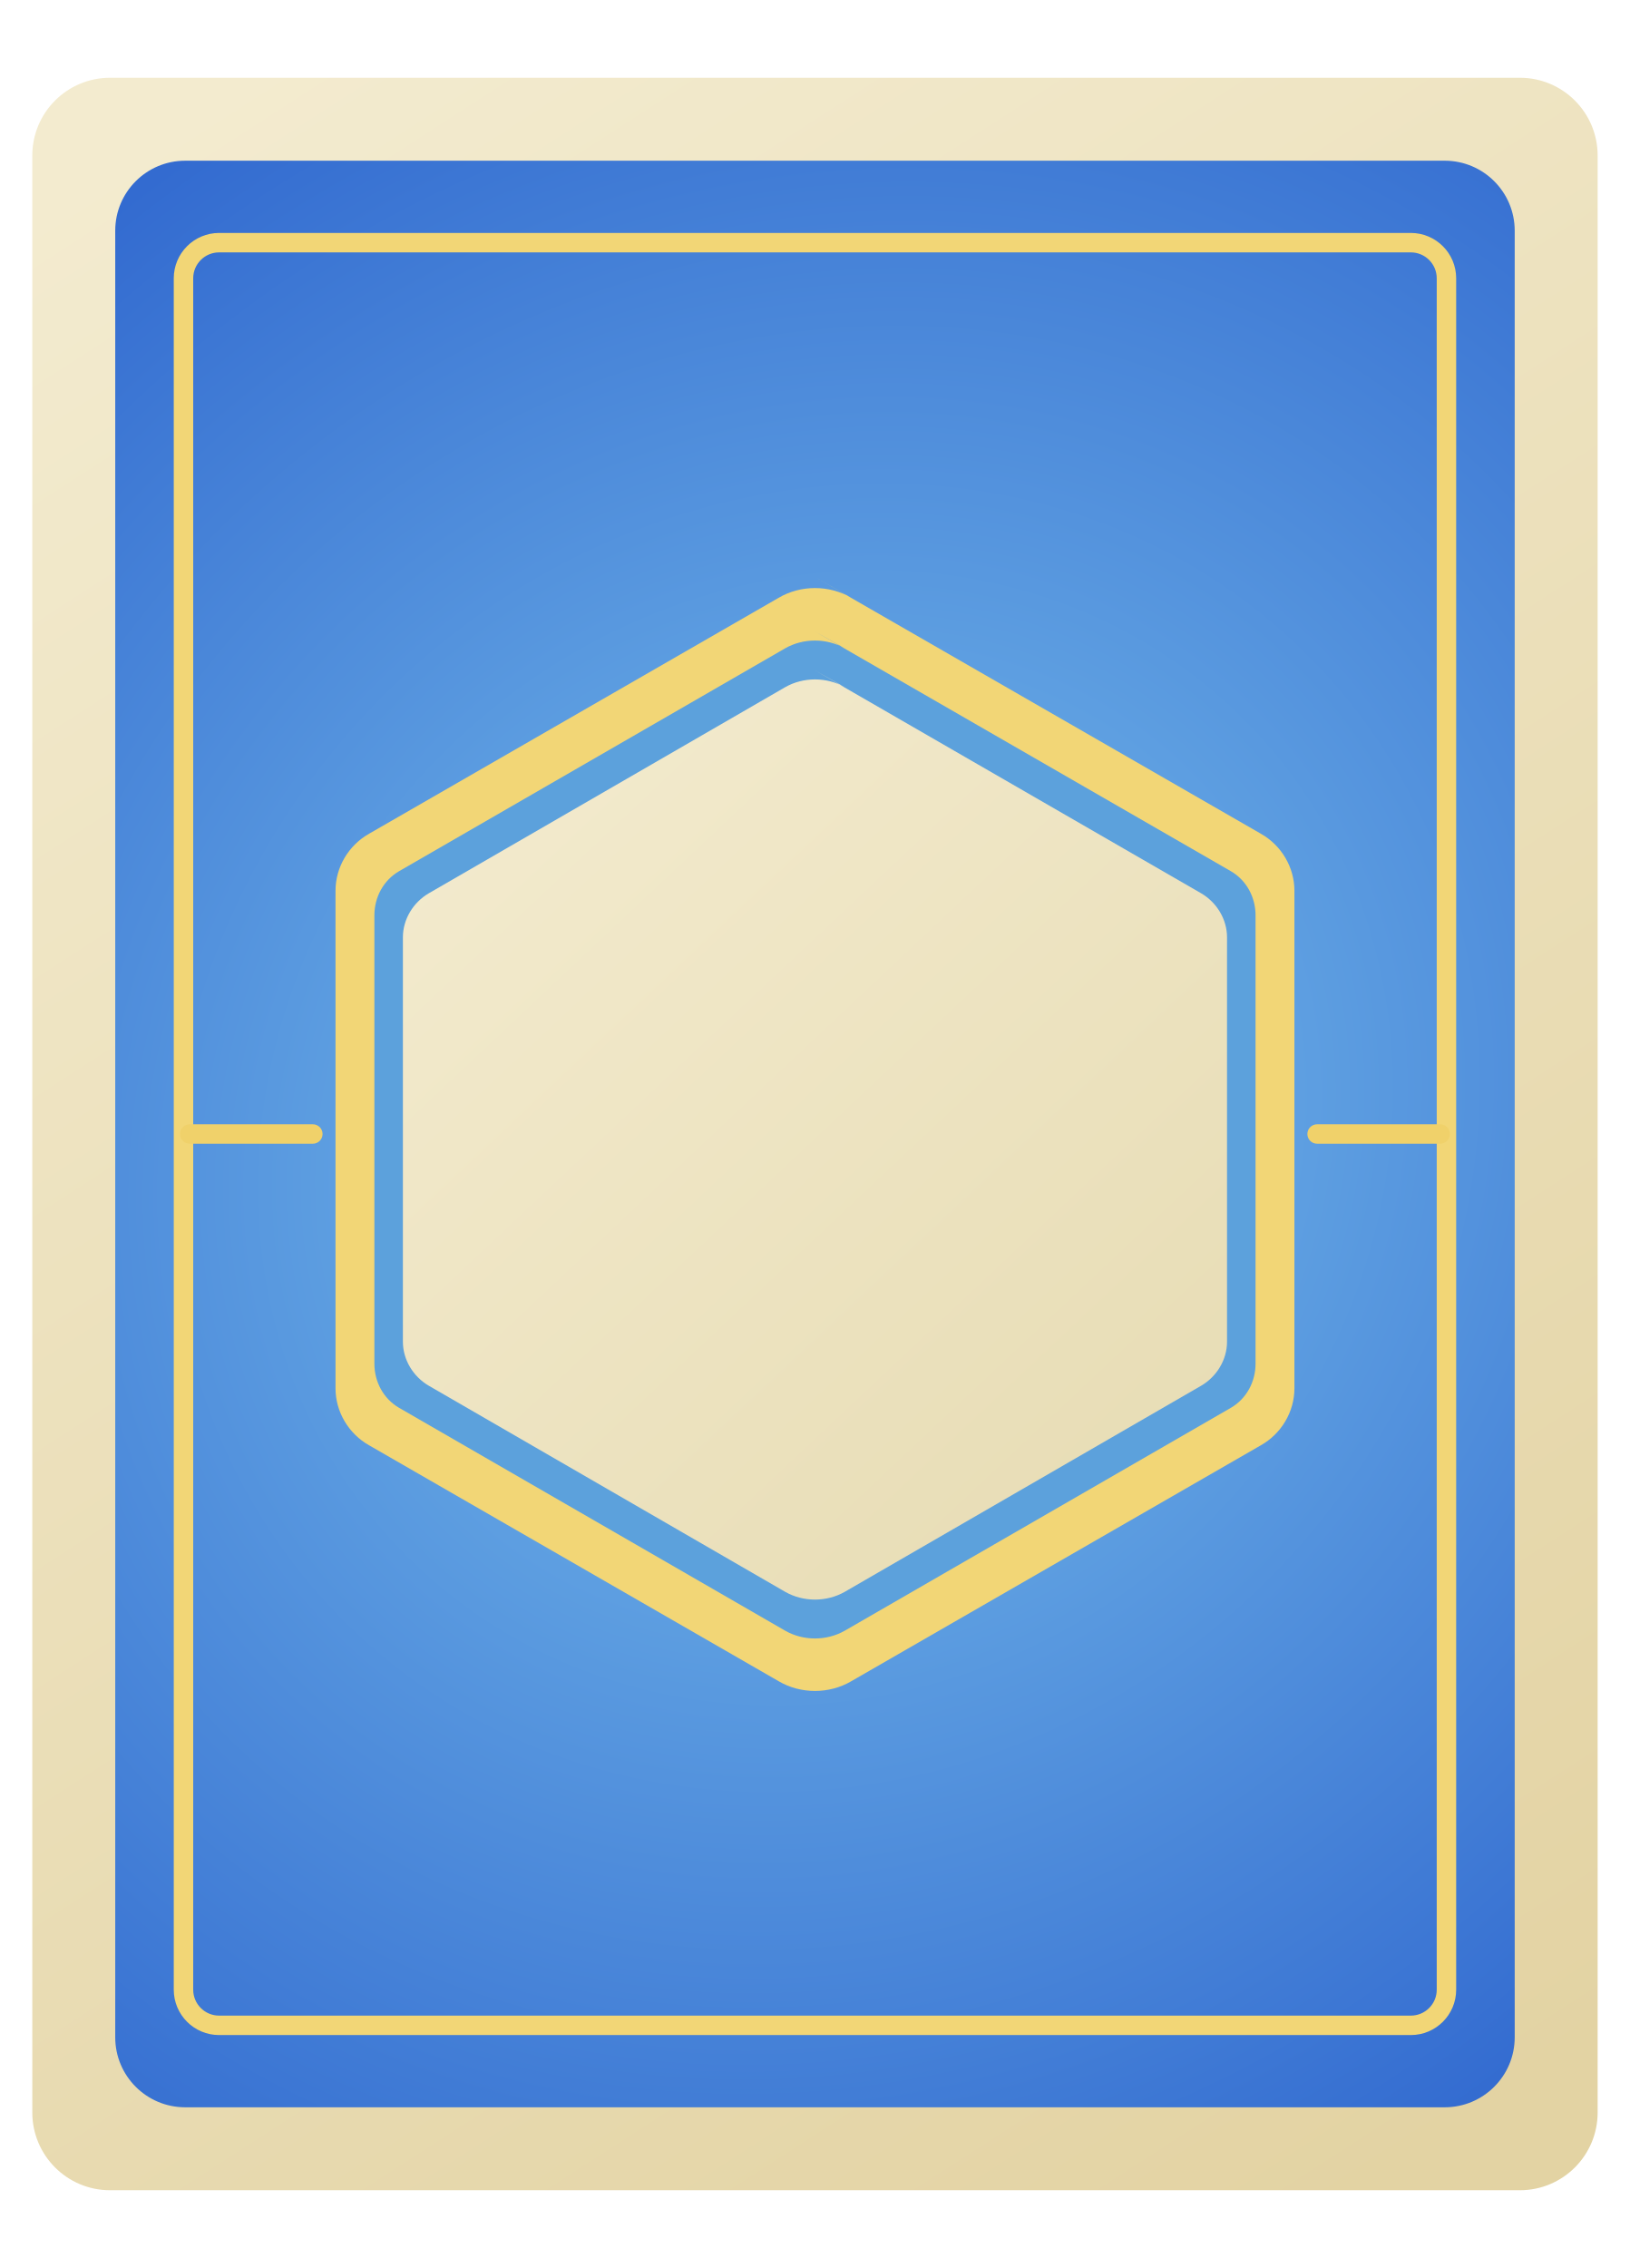
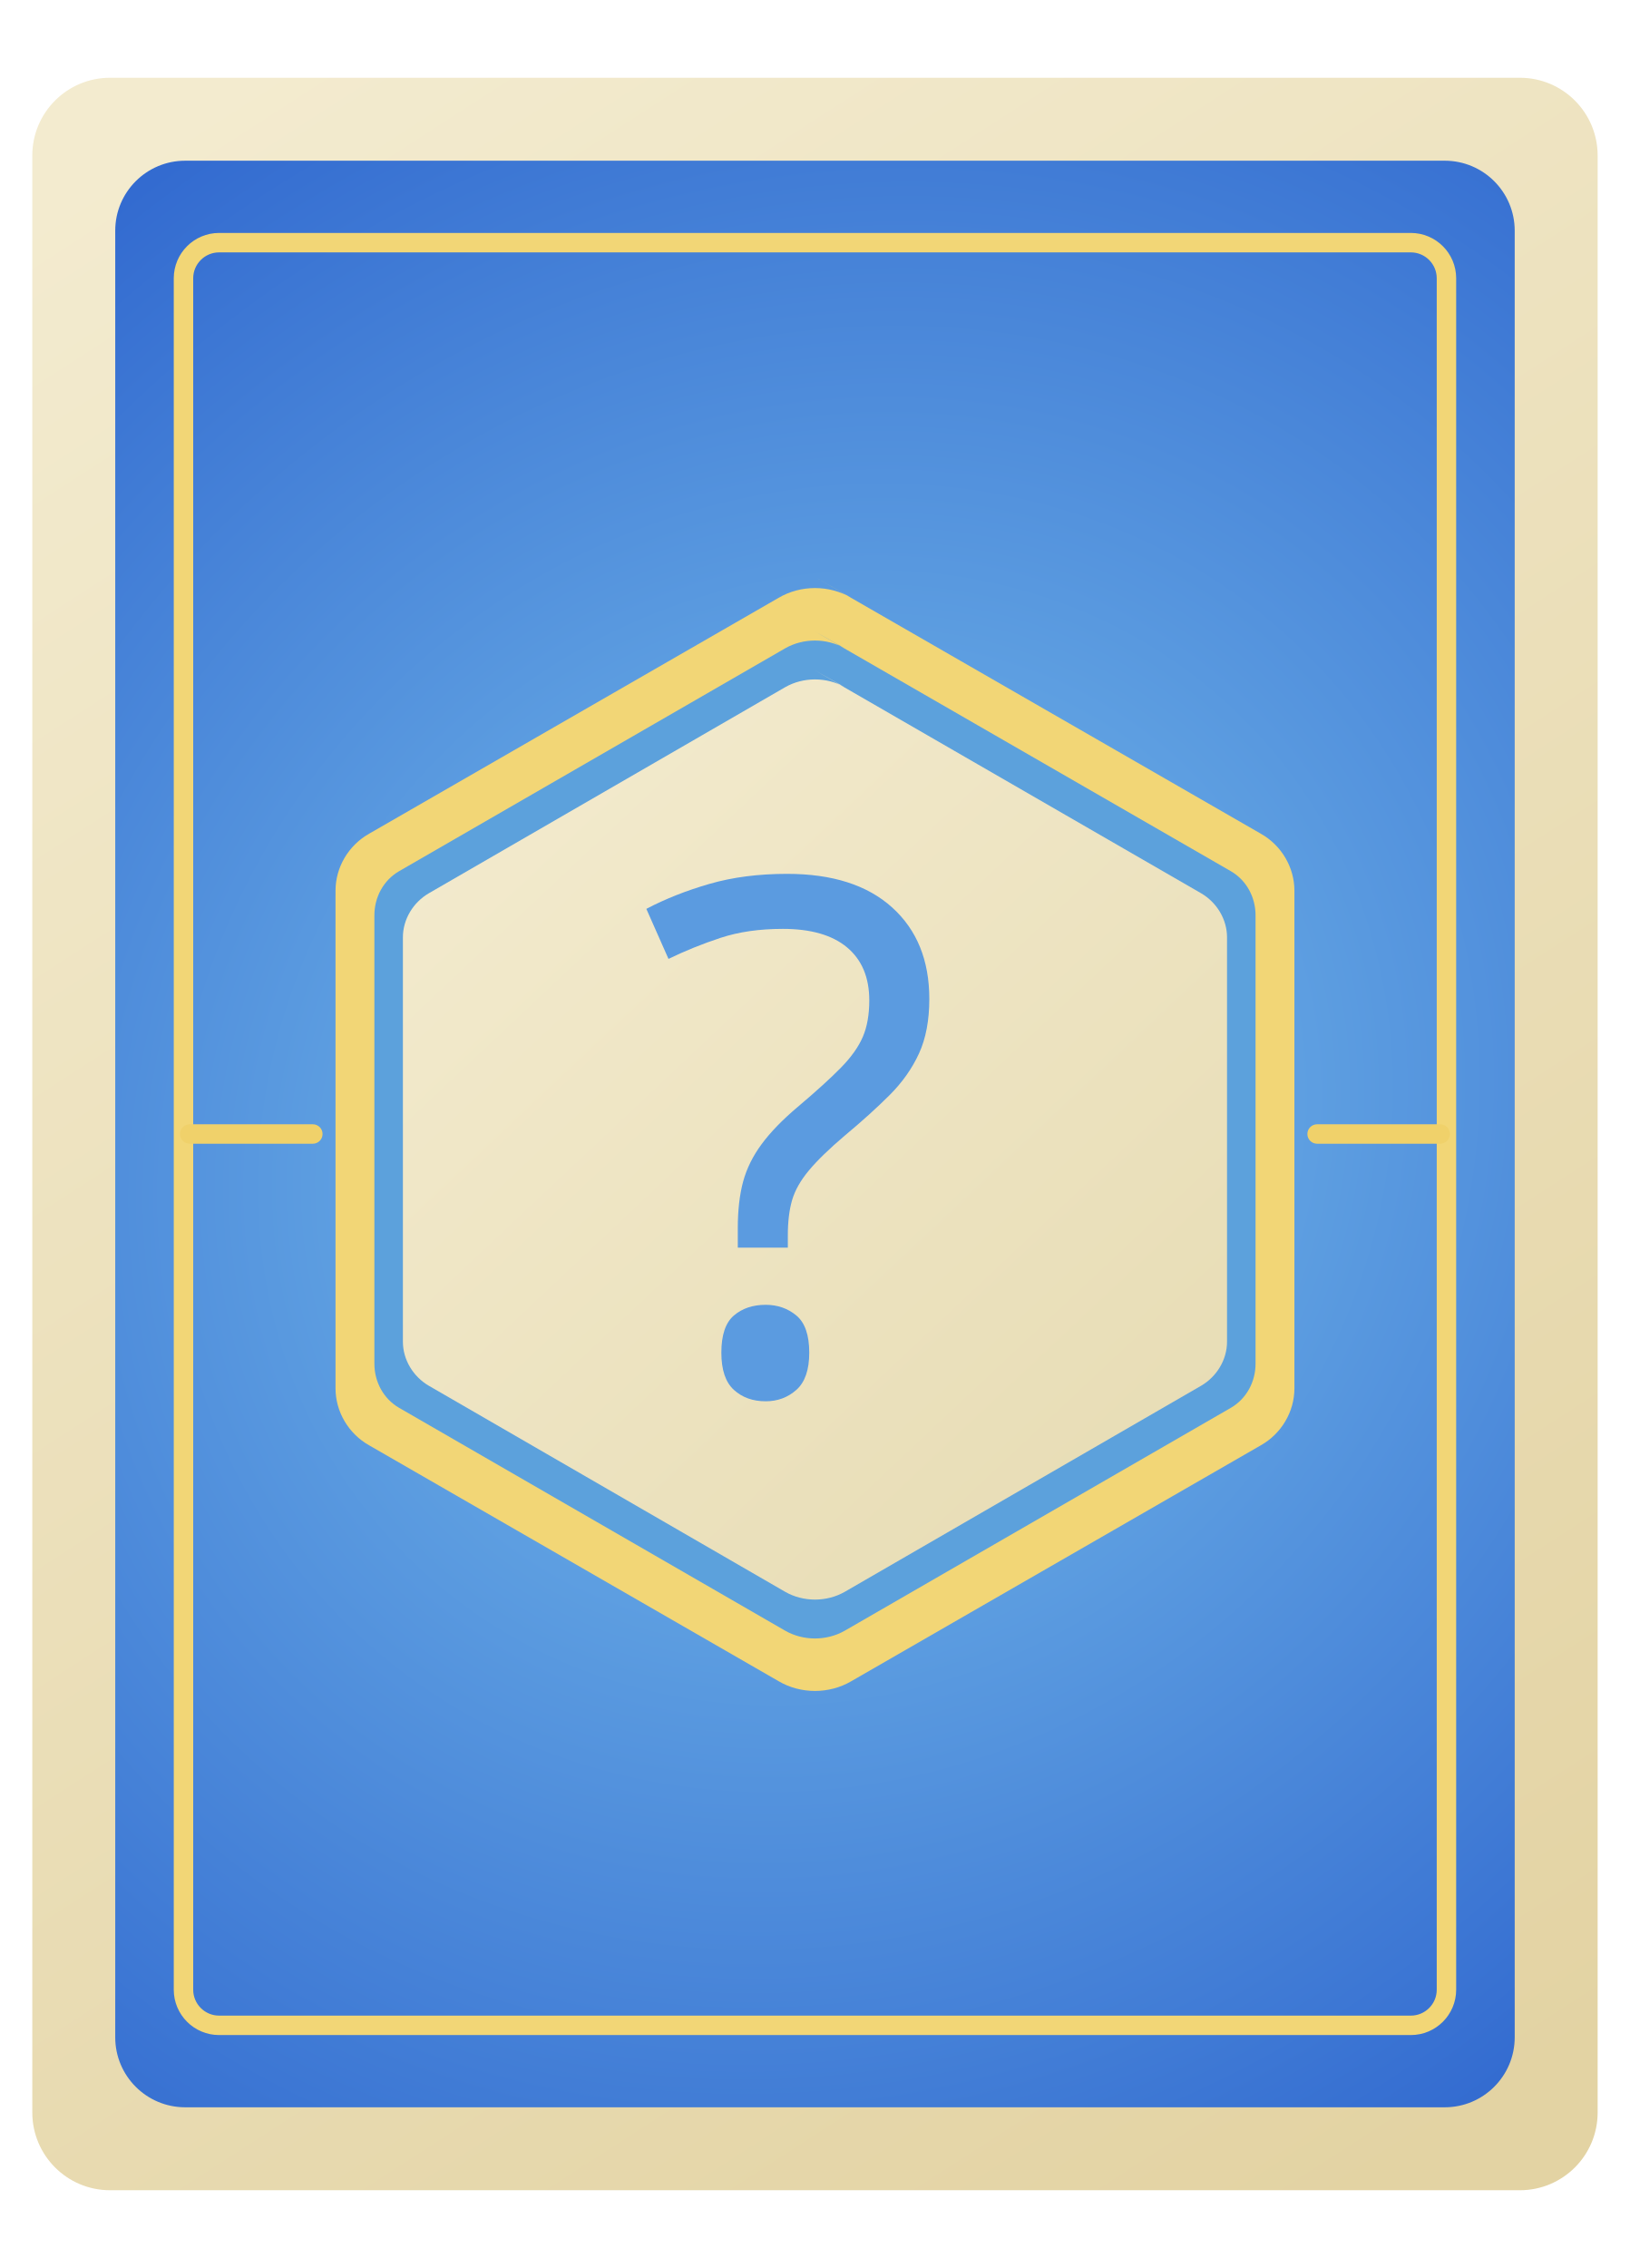
- <svg xmlns="http://www.w3.org/2000/svg" width="291.969" height="406.205" viewBox="0 0 1256 1750" fill="none" version="1.1" id="svg14">
-   <defs id="defs8">
-     <linearGradient id="outerCream" x1="120" y1="100" x2="1120" y2="1650" gradientUnits="userSpaceOnUse">
-       <stop offset="0" stop-color="#F3EBCF" id="stop1" />
-       <stop offset="1" stop-color="#E3D3A3" id="stop2" />
+ <svg xmlns="http://www.w3.org/2000/svg" width="291.969" height="406.205" viewBox="0 0 1256 1750" fill="none" version="1.1" id="svg12">
+   <defs id="defs6">
+     <linearGradient id="a" x1="120" y1="100" x2="1120" y2="1650" gradientUnits="userSpaceOnUse">
+       <stop offset="0" stop-color="#f3ebcf" id="stop1" />
+       <stop offset="1" stop-color="#e3d3a3" id="stop2" />
    </linearGradient>
-     <linearGradient id="faceCream" x1="288" y1="431" x2="982" y2="1169" gradientUnits="userSpaceOnUse">
-       <stop offset="0" stop-color="#F5EDD2" id="stop3" />
-       <stop offset="1" stop-color="#E6DBB2" id="stop4" />
+     <linearGradient id="c" x1="288" y1="431" x2="982" y2="1169" gradientUnits="userSpaceOnUse">
+       <stop offset="0" stop-color="#f5edd2" id="stop3" />
+       <stop offset="1" stop-color="#e6dbb2" id="stop4" />
    </linearGradient>
-     <radialGradient id="bottomCool" cx="0.104" cy="0.184" r="1" gradientUnits="userSpaceOnUse" gradientTransform="matrix(-700.4477,685.3999,-628.8062,-642.6115,824.6077,924.9728)" fx="0.104" fy="0.184">
-       <stop offset="0" stop-color="#79C0EC" id="stop5" />
-       <stop offset="1" stop-color="#336BD0" id="stop6" />
+     <radialGradient id="b" cx="0.104" cy="0.184" r="1" gradientUnits="userSpaceOnUse" gradientTransform="matrix(-700.4465,685.4012,-628.8074,-642.6104,824.6072,924.9727)" fx="0.104" fy="0.184">
+       <stop offset="0" stop-color="#79c0ec" id="stop5" />
+       <stop offset="1" stop-color="#336bd0" id="stop6" />
    </radialGradient>
-     <linearGradient id="cream" x1="288" y1="431" x2="982" y2="1169" gradientUnits="userSpaceOnUse">
-       <stop offset="0" stop-color="#EEE5BF" id="stop7" />
-       <stop offset="1" stop-color="#E7DDB2" id="stop8" />
-     </linearGradient>
  </defs>
-   <g filter="url(#softShadow)" id="g12">
-     <rect x="24" y="60" width="1208" height="1630" rx="60" fill="url(#outerCream)" id="rect8" />
-     <rect x="88" y="124" width="1080" height="1502" rx="54" fill="#5ca1dc" id="rect9" style="display:inline;fill:url(#bottomCool)" />
-     <rect x="140.672" y="187.239" width="974.656" height="1375.523" rx="27.51" fill="url(#topWarm)" id="rect11" style="display:inline;fill:none;stroke:#f2d676;stroke-width:15;stroke-linecap:round;stroke-linejoin:bevel;stroke-dasharray:none;stroke-opacity:1" />
-     <rect x="138" y="867.5" width="110" height="15" rx="7.5" fill="#f0d16a" id="rect12a" style="stroke-width:0.994" />
-     <rect x="1008" y="867.5" width="110" height="15" rx="7.5" fill="#f0d16a" id="rect12b" style="stroke-width:0.994" />
+   <g filter="url(#softShadow)" id="g10">
+     <rect x="24" y="60" width="1208" height="1630" rx="60" fill="url(#a)" id="rect6" style="fill:url(#a)" />
+     <rect x="88" y="124" width="1080" height="1502" rx="54" fill="#5ca1dc" style="display:inline;fill:url(#b)" id="rect7" />
+     <rect x="140.672" y="187.239" width="974.656" height="1375.523" rx="27.51" fill="url(#topWarm)" style="display:inline;fill:none;stroke:#f2d676;stroke-width:15;stroke-linecap:round;stroke-linejoin:bevel;stroke-dasharray:none;stroke-opacity:1" id="rect8" />
+     <rect x="138" y="867.5" width="110" height="15" rx="7.5" fill="#f0d16a" style="stroke-width:0.994" id="rect9" />
+     <rect x="1008" y="867.5" width="110" height="15" rx="7.5" fill="#f0d16a" style="stroke-width:0.994" id="rect10" />
  </g>
-   <g filter="url(#hexShadow)" id="g14" style="display:inline" transform="translate(0,33.25)">
-     <path d="m 628,412 344,198 c 16,9 26,26 26,44 v 384 c 0,18 -10,35 -26,44 l -316,182 c -17,10 -39,10 -56,0 L 284,1082 c -16,-9 -26,-26 -26,-44 V 654 c 0,-18 10,-35 26,-44 L 600,428 c 17,-10 39,-10 56,0 z" fill="#f2d676" id="path12" style="display:inline" />
-     <path d="m 628,454 321,185 c 12,7 19,20 19,34 v 346 c 0,14 -7,27 -19,34 l -298,172 c -14,8 -32,8 -46,0 L 307,1053 c -12,-7 -19,-20 -19,-34 V 673 c 0,-14 7,-27 19,-34 L 605,467 c 14,-8 32,-8 46,0 z" fill="#5ca1dc" id="path13" style="display:inline" />
-     <path d="m 628,484 298,172 c 12,7 20,20 20,34 v 312 c 0,14 -8,27 -20,34 l -275,159 c -14,8 -32,8 -46,0 L 330,1036 c -12,-7 -20,-20 -20,-34 V 690 c 0,-14 8,-27 20,-34 L 605,497 c 14,-8 32,-8 46,0 z" fill="url(#faceCream)" id="path14" style="display:inline;fill:url(#faceCream)" />
+   <g filter="url(#hexShadow)" style="display:inline" transform="translate(0,33.25)" id="g12">
+     <path d="m 628,412 344,198 c 16,9 26,26 26,44 v 384 c 0,18 -10,35 -26,44 l -316,182 c -17,10 -39,10 -56,0 L 284,1082 c -16,-9 -26,-26 -26,-44 V 654 c 0,-18 10,-35 26,-44 L 600,428 c 17,-10 39,-10 56,0 z" fill="#f2d676" style="display:inline" id="path10" />
+     <path d="m 628,454 321,185 c 12,7 19,20 19,34 v 346 c 0,14 -7,27 -19,34 l -298,172 c -14,8 -32,8 -46,0 L 307,1053 c -12,-7 -19,-20 -19,-34 V 673 c 0,-14 7,-27 19,-34 L 605,467 c 14,-8 32,-8 46,0 z" fill="#5ca1dc" style="display:inline" id="path11" />
+     <path d="m 628,484 298,172 c 12,7 20,20 20,34 v 312 c 0,14 -8,27 -20,34 l -275,159 c -14,8 -32,8 -46,0 L 330,1036 c -12,-7 -20,-20 -20,-34 V 690 c 0,-14 8,-27 20,-34 L 605,497 c 14,-8 32,-8 46,0 z" fill="url(#c)" style="display:inline;fill:url(#c)" id="path12" />
  </g>
+   <text xml:space="preserve" style="font-weight:500;font-size:551.446px;font-family:Outfit;-inkscape-font-specification:'Outfit Medium';text-align:center;writing-mode:lr-tb;direction:ltr;fill:#5b9be0;fill-opacity:1;fill-rule:evenodd;stroke-width:2.751;stroke-linecap:round;stroke-linejoin:bevel;paint-order:stroke fill" x="491.241" y="1073.52" id="text12">
+     <tspan id="tspan12" style="font-size:551.446px;fill:#5b9be0;fill-opacity:1;stroke-width:2.751" x="491.241" y="1073.52">?</tspan>
+   </text>
</svg>
